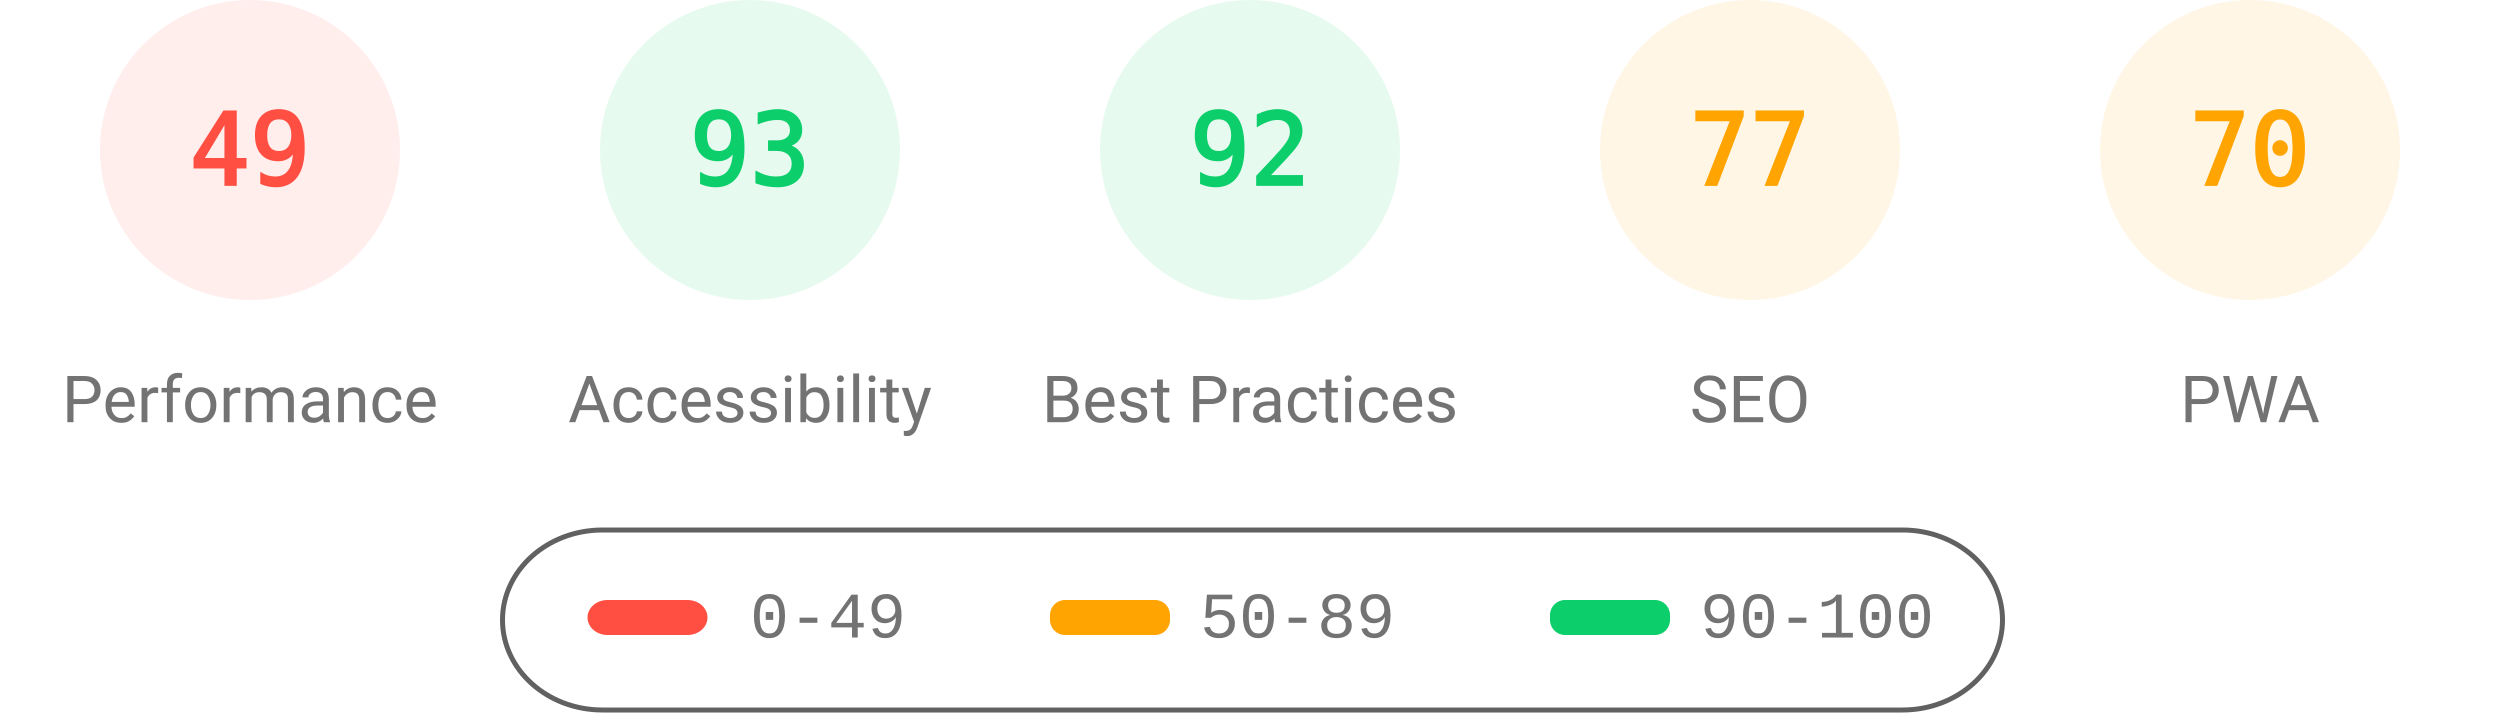
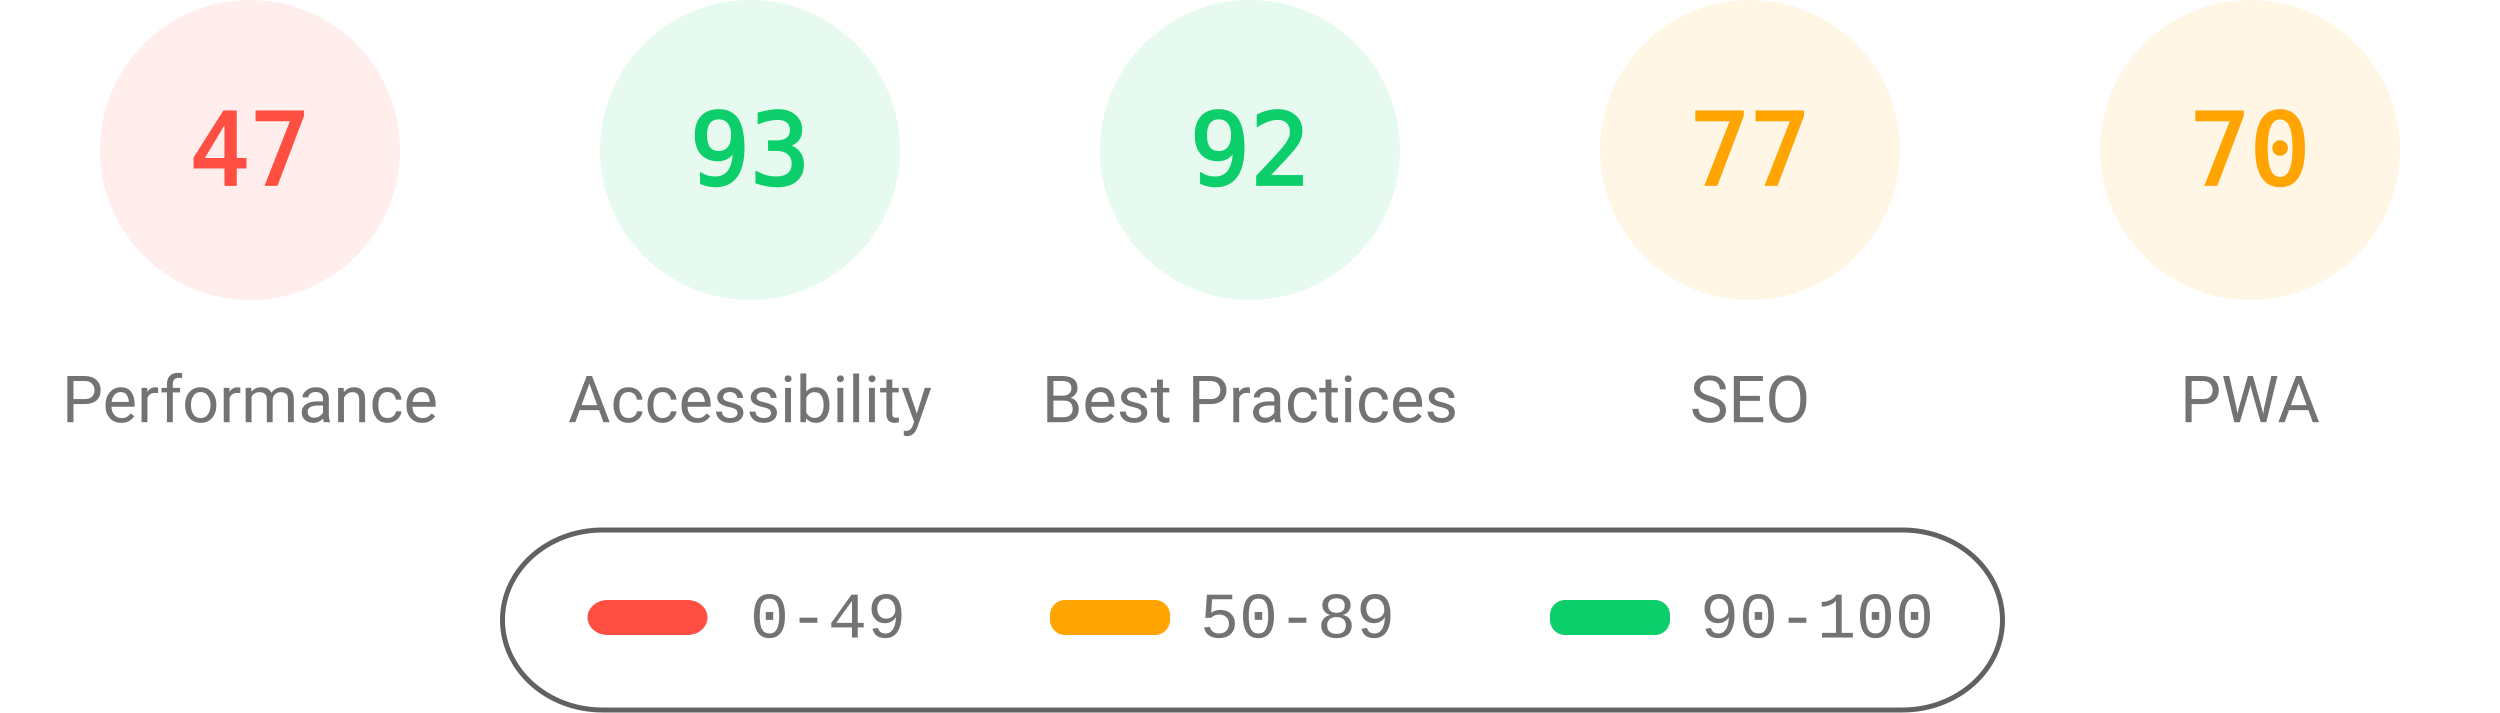
<svg xmlns="http://www.w3.org/2000/svg" fill="none" width="1000" height="285">
  <style>.gauge-base{opacity:.1}.gauge-arc{fill:none;animation-delay:250ms;stroke-linecap:round;transform:rotate(-90deg);transform-origin:100px 60px;animation:load-gauge 1s ease forwards}.guage-text{font-size:40px;font-family:monospace;text-align:center}.guage-red{color:#ff4e42;fill:#ff4e42;stroke:#ff4e42}.guage-orange{color:#ffa400;fill:#ffa400;stroke:#ffa400}.guage-green{color:#0cce6b;fill:#0cce6b;stroke:#0cce6b}.guage-undefined{color:#5c5c5c;fill:#5c5c5c;stroke:#5c5c5c}.guage-title{color:#737373;fill:#737373;stroke:none;font-size:26px;line-height:26px;font-family:Roboto,Halvetica,Arial,sans-serif}@keyframes load-gauge{from{stroke-dasharray:0 352.858}}</style>
  <svg class="guage-div guage-perf guage-red" viewBox="0 0 200 200" width="200" height="200">
    <circle class="gauge-base" r="56" cx="100" cy="60" stroke-width="8" />
-     <circle class="gauge-arc guage-arc-1" r="56" cx="100" cy="60" stroke-width="8" style="stroke-dasharray:172.41,351.858" />
-     <text class="guage-text" x="100" y="60" alignment-baseline="central" dominant-baseline="central" text-anchor="middle">49</text>
+     <circle class="gauge-arc guage-arc-1" r="56" cx="100" cy="60" stroke-width="8" style="stroke-dasharray:165.373,351.858" />
+     <text class="guage-text" x="100" y="60" alignment-baseline="central" dominant-baseline="central" text-anchor="middle">47</text>
    <text class="guage-title" x="100" y="160" alignment-baseline="central" dominant-baseline="central" text-anchor="middle">Performance</text>
  </svg>
  <svg class="guage-div guage-acc guage-green" viewBox="0 0 200 200" width="200" height="200" x="200">
    <circle class="gauge-base" r="56" cx="100" cy="60" stroke-width="8" />
    <circle class="gauge-arc guage-arc-2" r="56" cx="100" cy="60" stroke-width="8" style="stroke-dasharray:327.228,351.858" />
    <text class="guage-text" x="100" y="60" alignment-baseline="central" dominant-baseline="central" text-anchor="middle">93</text>
    <text class="guage-title" x="100" y="160" alignment-baseline="central" dominant-baseline="central" text-anchor="middle">Accessibility</text>
  </svg>
  <svg class="guage-div guage-best guage-green" viewBox="0 0 200 200" width="200" height="200" x="400">
    <circle class="gauge-base" r="56" cx="100" cy="60" stroke-width="8" />
    <circle class="gauge-arc guage-arc-3" r="56" cx="100" cy="60" stroke-width="8" style="stroke-dasharray:323.709,351.858" />
    <text class="guage-text" x="100" y="60" alignment-baseline="central" dominant-baseline="central" text-anchor="middle">92</text>
    <text class="guage-title" x="100" y="160" alignment-baseline="central" dominant-baseline="central" text-anchor="middle">Best Practices</text>
  </svg>
  <svg class="guage-div guage-seo guage-orange" viewBox="0 0 200 200" width="200" height="200" x="600">
    <circle class="gauge-base" r="56" cx="100" cy="60" stroke-width="8" />
    <circle class="gauge-arc guage-arc-4" r="56" cx="100" cy="60" stroke-width="8" style="stroke-dasharray:270.931,351.858" />
    <text class="guage-text" x="100" y="60" alignment-baseline="central" dominant-baseline="central" text-anchor="middle">77</text>
    <text class="guage-title" x="100" y="160" alignment-baseline="central" dominant-baseline="central" text-anchor="middle">SEO</text>
  </svg>
  <svg class="guage-div guage-pwa guage-orange" viewBox="0 0 200 200" width="200" height="200" x="800">
    <circle class="gauge-base" r="56" cx="100" cy="60" stroke-width="8" />
    <circle class="gauge-arc guage-arc-4" r="56" cx="100" cy="60" stroke-width="8" style="stroke-dasharray:246.301,351.858" />
    <text class="guage-text" x="100" y="60" alignment-baseline="central" dominant-baseline="central" text-anchor="middle">70</text>
    <text class="guage-title" x="100" y="160" alignment-baseline="central" dominant-baseline="central" text-anchor="middle">PWA</text>
  </svg>
  <svg width="604" height="76" x="200" y="210">
    <path fill="none" id="canvas_background" d="M-1-1h604v80H-1z" />
    <rect fill-opacity="0" stroke="#616161" stroke-width="2" rx="40" id="svg_2" height="72" width="600" y="2" x="1" fill="#000" />
    <rect stroke="#000" rx="8" id="svg_3" height="14" width="48" y="30" x="35" stroke-opacity="null" stroke-width="0" fill="#ff4e42" />
    <rect stroke="#000" rx="6" id="svg_4" height="14" width="48" y="30" x="220" stroke-opacity="null" stroke-width="0" fill="#ffa400" />
    <rect stroke="#000" rx="6" id="svg_5" height="14" width="48" y="30" x="420" stroke-opacity="null" stroke-width="0" fill="#0cce6b" />
    <text xml:space="preserve" text-anchor="start" font-family="'Courier New', Courier, monospace" font-size="26" id="svg_6" y="45" x="100" stroke-opacity="null" stroke-width="0" stroke="#000" fill="#737373">0-49</text>
    <text xml:space="preserve" text-anchor="start" font-family="'Courier New', Courier, monospace" font-size="26" id="svg_7" y="45" x="280" stroke-opacity="null" stroke-width="0" stroke="#000" fill="#737373">50-89</text>
    <text xml:space="preserve" text-anchor="start" font-family="'Courier New', Courier, monospace" font-size="26" id="svg_8" y="45" x="480" stroke-opacity="null" stroke-width="0" stroke="#000" fill="#737373">90-100</text>
  </svg>
</svg>
